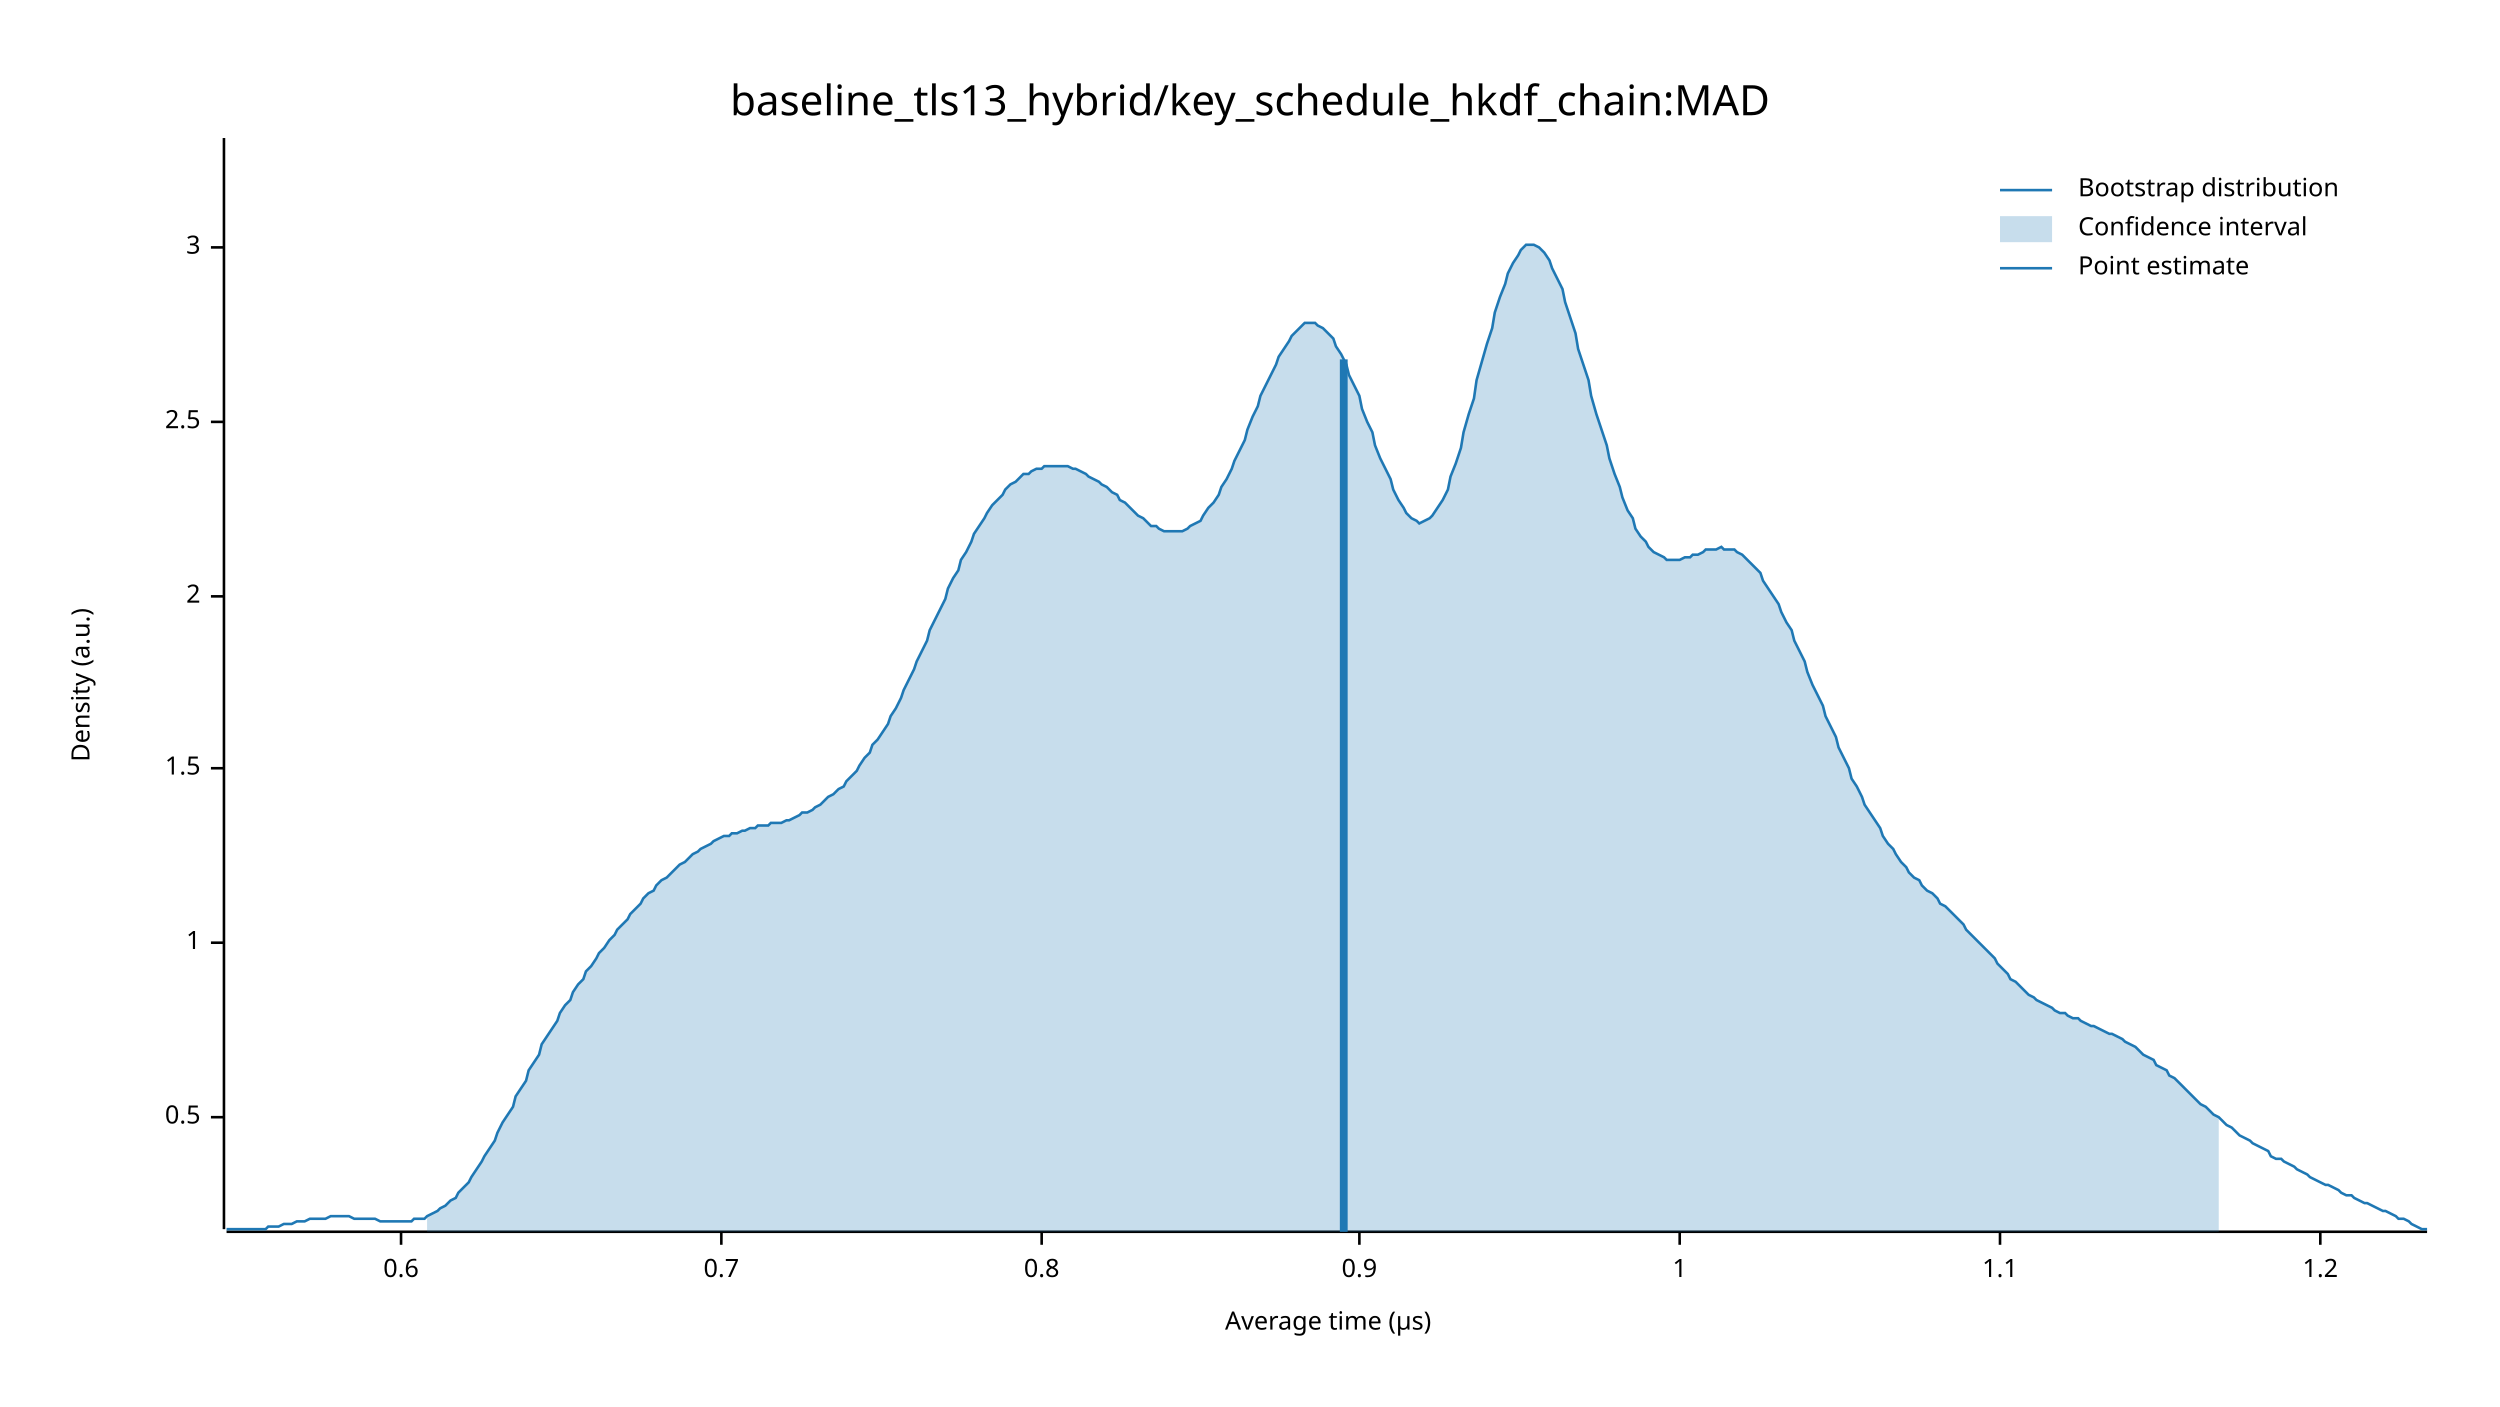
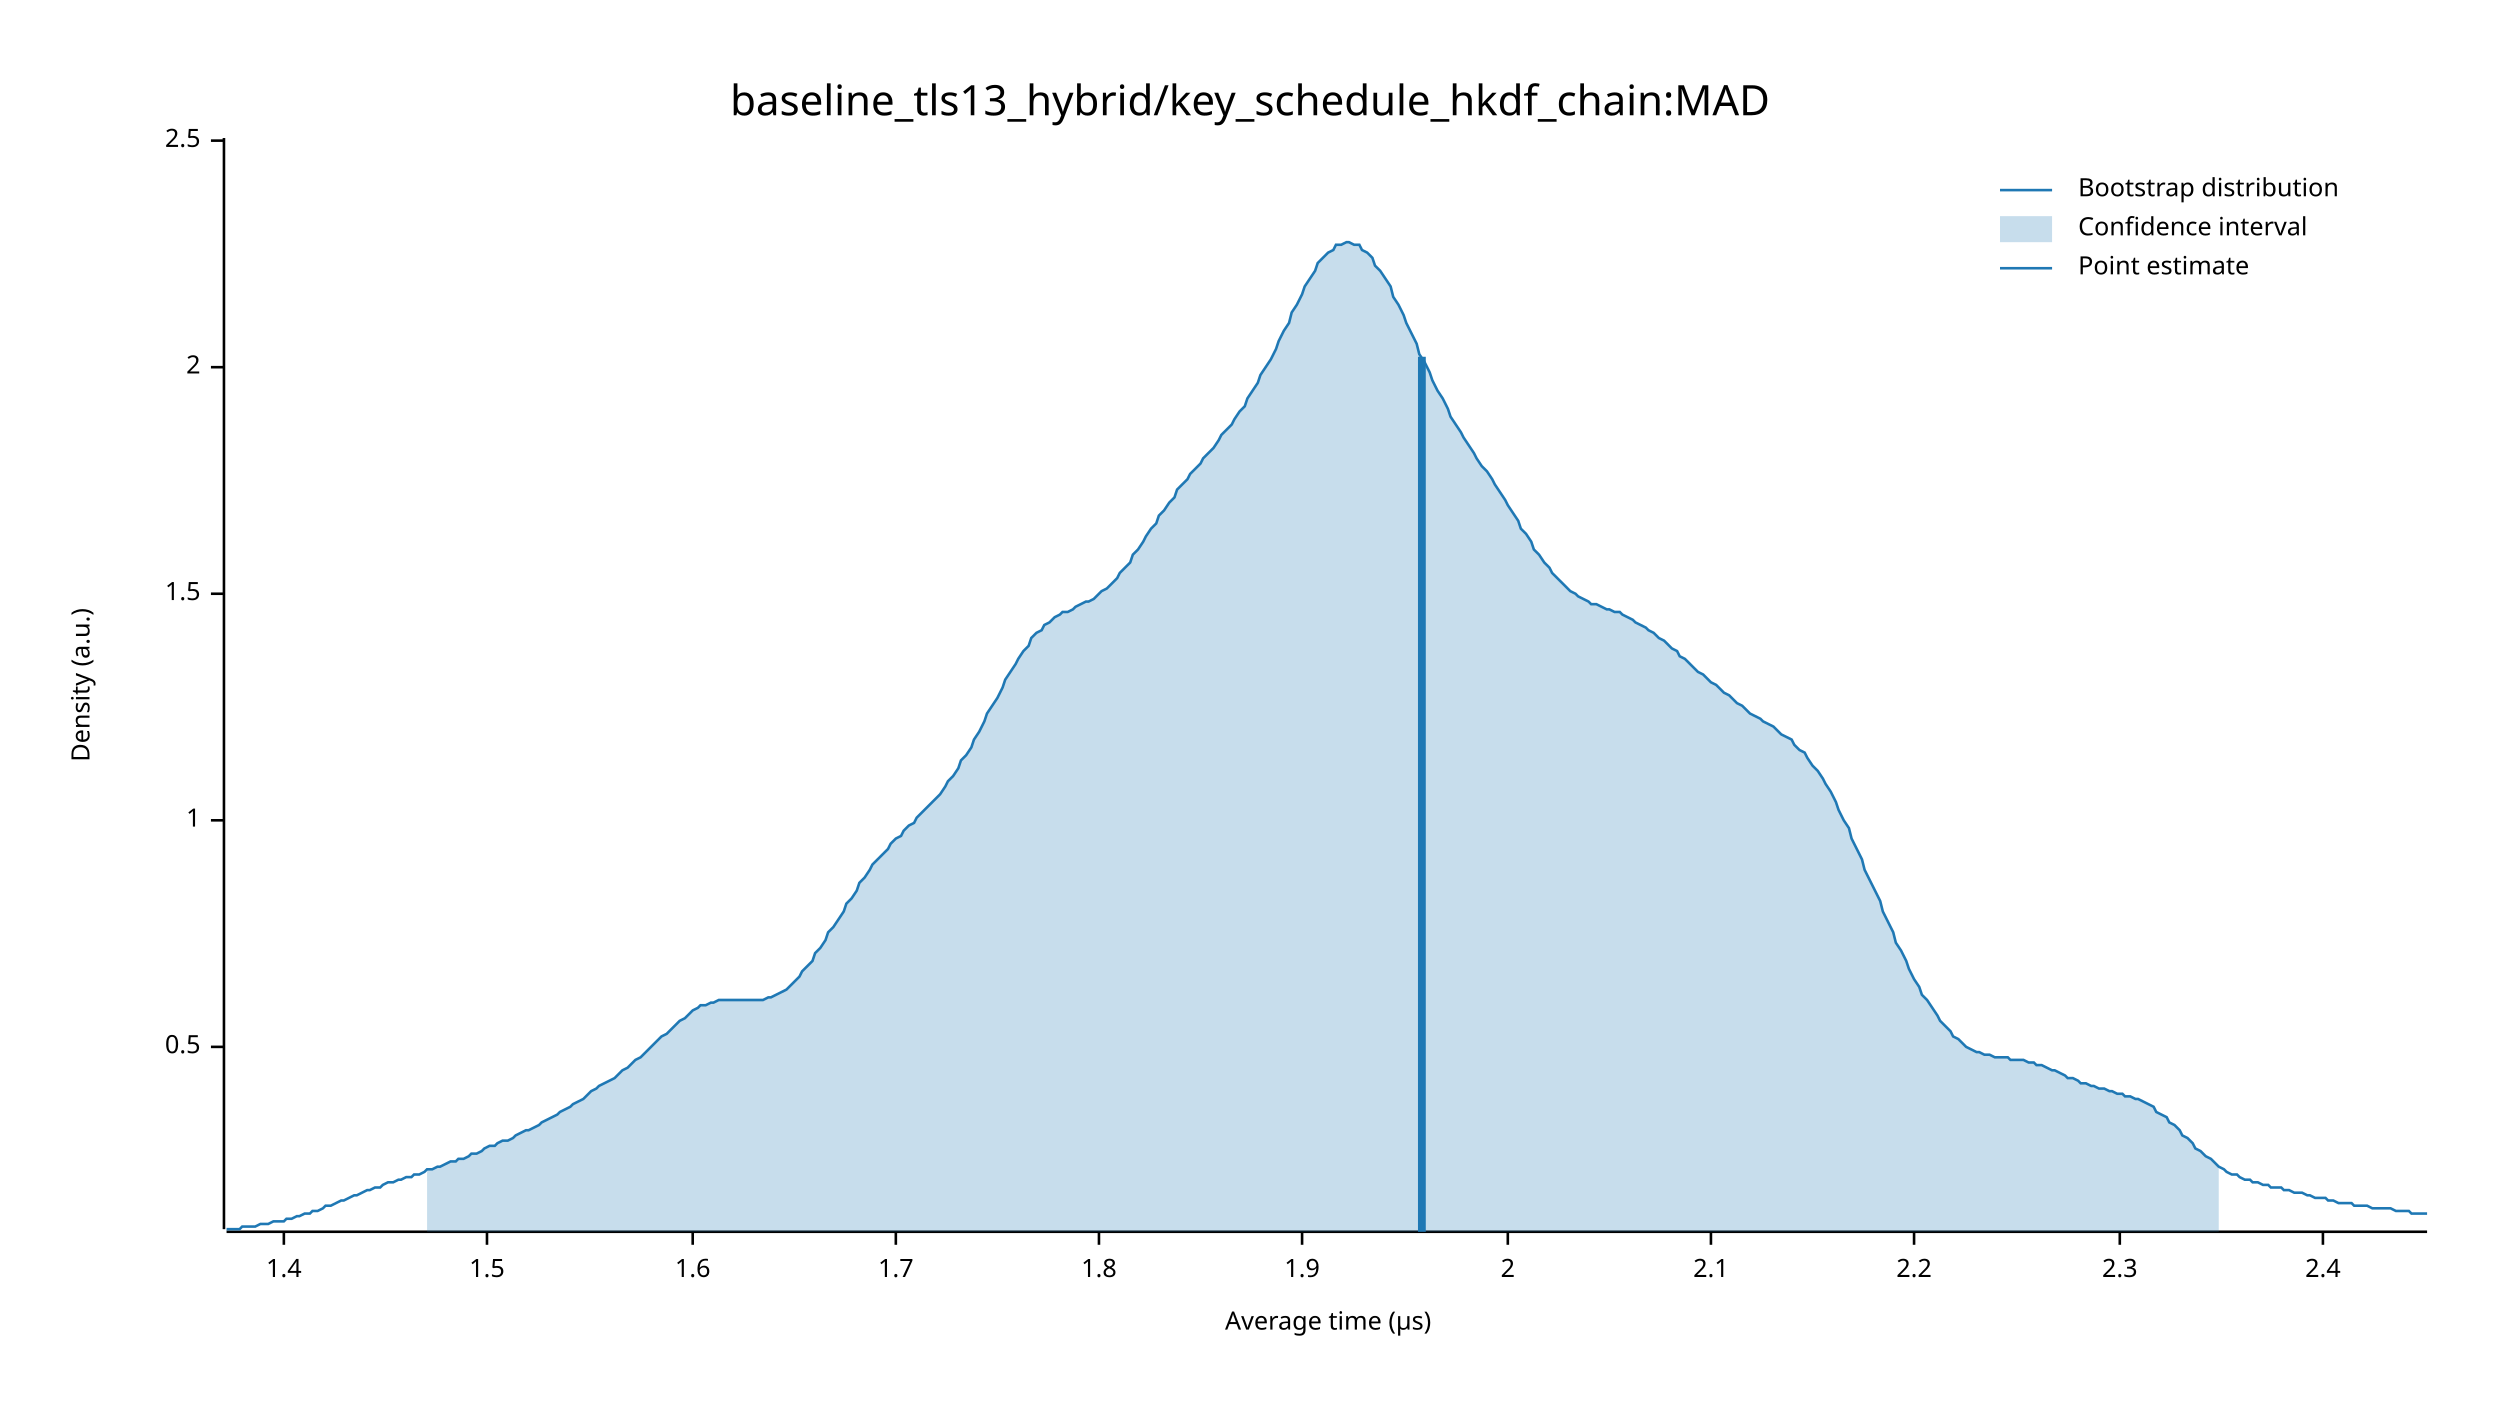
<svg xmlns="http://www.w3.org/2000/svg" width="960" height="540" viewBox="0 0 960 540">
  <text x="480" y="32" dy="0.76em" text-anchor="middle" font-family="sans-serif" font-size="16.129" opacity="1" fill="#000000">
baseline_tls13_hybrid/key_schedule_hkdf_chain:MAD
</text>
  <text x="27" y="263" dy="0.76em" text-anchor="middle" font-family="sans-serif" font-size="9.677" opacity="1" fill="#000000" transform="rotate(270, 27, 263)">
Density (a.u.)
</text>
  <text x="510" y="513" dy="-0.5ex" text-anchor="middle" font-family="sans-serif" font-size="9.677" opacity="1" fill="#000000">
Average time (µs)
</text>
  <polyline fill="none" opacity="1" stroke="#000000" stroke-width="1" points="86,53 86,472 " />
-   <text x="77" y="429" dy="0.5ex" text-anchor="end" font-family="sans-serif" font-size="9.677" opacity="1" fill="#000000">
+   <text x="77" y="402" dy="0.5ex" text-anchor="end" font-family="sans-serif" font-size="9.677" opacity="1" fill="#000000">
0.5
</text>
-   <polyline fill="none" opacity="1" stroke="#000000" stroke-width="1" points="81,429 86,429 " />
-   <text x="77" y="362" dy="0.5ex" text-anchor="end" font-family="sans-serif" font-size="9.677" opacity="1" fill="#000000">
+   <polyline fill="none" opacity="1" stroke="#000000" stroke-width="1" points="81,402 86,402 " />
+   <text x="77" y="315" dy="0.5ex" text-anchor="end" font-family="sans-serif" font-size="9.677" opacity="1" fill="#000000">
1
</text>
-   <polyline fill="none" opacity="1" stroke="#000000" stroke-width="1" points="81,362 86,362 " />
-   <text x="77" y="295" dy="0.5ex" text-anchor="end" font-family="sans-serif" font-size="9.677" opacity="1" fill="#000000">
+   <polyline fill="none" opacity="1" stroke="#000000" stroke-width="1" points="81,315 86,315 " />
+   <text x="77" y="228" dy="0.5ex" text-anchor="end" font-family="sans-serif" font-size="9.677" opacity="1" fill="#000000">
1.5
</text>
-   <polyline fill="none" opacity="1" stroke="#000000" stroke-width="1" points="81,295 86,295 " />
-   <text x="77" y="229" dy="0.5ex" text-anchor="end" font-family="sans-serif" font-size="9.677" opacity="1" fill="#000000">
+   <polyline fill="none" opacity="1" stroke="#000000" stroke-width="1" points="81,228 86,228 " />
+   <text x="77" y="141" dy="0.5ex" text-anchor="end" font-family="sans-serif" font-size="9.677" opacity="1" fill="#000000">
2
</text>
-   <polyline fill="none" opacity="1" stroke="#000000" stroke-width="1" points="81,229 86,229 " />
-   <text x="77" y="162" dy="0.5ex" text-anchor="end" font-family="sans-serif" font-size="9.677" opacity="1" fill="#000000">
+   <polyline fill="none" opacity="1" stroke="#000000" stroke-width="1" points="81,141 86,141 " />
+   <text x="77" y="54" dy="0.5ex" text-anchor="end" font-family="sans-serif" font-size="9.677" opacity="1" fill="#000000">
2.5
</text>
-   <polyline fill="none" opacity="1" stroke="#000000" stroke-width="1" points="81,162 86,162 " />
-   <text x="77" y="95" dy="0.5ex" text-anchor="end" font-family="sans-serif" font-size="9.677" opacity="1" fill="#000000">
- 3
+   <polyline fill="none" opacity="1" stroke="#000000" stroke-width="1" points="81,54 86,54 " />
+   <polyline fill="none" opacity="1" stroke="#000000" stroke-width="1" points="87,473 932,473 " />
+   <text x="109" y="483" dy="0.76em" text-anchor="middle" font-family="sans-serif" font-size="9.677" opacity="1" fill="#000000">
+ 1.4
</text>
-   <polyline fill="none" opacity="1" stroke="#000000" stroke-width="1" points="81,95 86,95 " />
-   <polyline fill="none" opacity="1" stroke="#000000" stroke-width="1" points="87,473 932,473 " />
-   <text x="154" y="483" dy="0.76em" text-anchor="middle" font-family="sans-serif" font-size="9.677" opacity="1" fill="#000000">
- 0.6
+   <polyline fill="none" opacity="1" stroke="#000000" stroke-width="1" points="109,473 109,478 " />
+   <text x="187" y="483" dy="0.76em" text-anchor="middle" font-family="sans-serif" font-size="9.677" opacity="1" fill="#000000">
+ 1.5
</text>
-   <polyline fill="none" opacity="1" stroke="#000000" stroke-width="1" points="154,473 154,478 " />
-   <text x="277" y="483" dy="0.76em" text-anchor="middle" font-family="sans-serif" font-size="9.677" opacity="1" fill="#000000">
- 0.7
+   <polyline fill="none" opacity="1" stroke="#000000" stroke-width="1" points="187,473 187,478 " />
+   <text x="266" y="483" dy="0.76em" text-anchor="middle" font-family="sans-serif" font-size="9.677" opacity="1" fill="#000000">
+ 1.6
</text>
-   <polyline fill="none" opacity="1" stroke="#000000" stroke-width="1" points="277,473 277,478 " />
-   <text x="400" y="483" dy="0.76em" text-anchor="middle" font-family="sans-serif" font-size="9.677" opacity="1" fill="#000000">
- 0.8
+   <polyline fill="none" opacity="1" stroke="#000000" stroke-width="1" points="266,473 266,478 " />
+   <text x="344" y="483" dy="0.76em" text-anchor="middle" font-family="sans-serif" font-size="9.677" opacity="1" fill="#000000">
+ 1.7
</text>
-   <polyline fill="none" opacity="1" stroke="#000000" stroke-width="1" points="400,473 400,478 " />
-   <text x="522" y="483" dy="0.76em" text-anchor="middle" font-family="sans-serif" font-size="9.677" opacity="1" fill="#000000">
- 0.9
+   <polyline fill="none" opacity="1" stroke="#000000" stroke-width="1" points="344,473 344,478 " />
+   <text x="422" y="483" dy="0.76em" text-anchor="middle" font-family="sans-serif" font-size="9.677" opacity="1" fill="#000000">
+ 1.8
</text>
-   <polyline fill="none" opacity="1" stroke="#000000" stroke-width="1" points="522,473 522,478 " />
-   <text x="645" y="483" dy="0.76em" text-anchor="middle" font-family="sans-serif" font-size="9.677" opacity="1" fill="#000000">
- 1
+   <polyline fill="none" opacity="1" stroke="#000000" stroke-width="1" points="422,473 422,478 " />
+   <text x="500" y="483" dy="0.76em" text-anchor="middle" font-family="sans-serif" font-size="9.677" opacity="1" fill="#000000">
+ 1.9
</text>
-   <polyline fill="none" opacity="1" stroke="#000000" stroke-width="1" points="645,473 645,478 " />
-   <text x="768" y="483" dy="0.76em" text-anchor="middle" font-family="sans-serif" font-size="9.677" opacity="1" fill="#000000">
- 1.1
+   <polyline fill="none" opacity="1" stroke="#000000" stroke-width="1" points="500,473 500,478 " />
+   <text x="579" y="483" dy="0.76em" text-anchor="middle" font-family="sans-serif" font-size="9.677" opacity="1" fill="#000000">
+ 2
</text>
-   <polyline fill="none" opacity="1" stroke="#000000" stroke-width="1" points="768,473 768,478 " />
-   <text x="891" y="483" dy="0.76em" text-anchor="middle" font-family="sans-serif" font-size="9.677" opacity="1" fill="#000000">
- 1.2
+   <polyline fill="none" opacity="1" stroke="#000000" stroke-width="1" points="579,473 579,478 " />
+   <text x="657" y="483" dy="0.76em" text-anchor="middle" font-family="sans-serif" font-size="9.677" opacity="1" fill="#000000">
+ 2.1
</text>
-   <polyline fill="none" opacity="1" stroke="#000000" stroke-width="1" points="891,473 891,478 " />
-   <polyline fill="none" opacity="1" stroke="#1F78B4" stroke-width="1" points="87,472 88,472 90,472 92,472 93,472 95,472 97,472 98,472 100,472 102,472 103,471 105,471 107,471 109,470 110,470 112,470 114,469 115,469 117,469 119,468 120,468 122,468 124,468 125,468 127,467 129,467 131,467 132,467 134,467 136,468 137,468 139,468 141,468 142,468 144,468 146,469 147,469 149,469 151,469 153,469 154,469 156,469 158,469 159,468 161,468 163,468 164,467 166,466 168,465 169,464 171,463 173,461 175,460 176,458 178,456 180,454 181,452 183,449 185,446 186,444 188,441 190,438 191,435 193,431 195,428 197,425 198,421 200,418 202,415 203,411 205,408 207,405 208,401 210,398 212,395 214,392 215,389 217,386 219,384 220,381 222,378 224,376 225,373 227,371 229,368 230,366 232,364 234,361 236,359 237,357 239,355 241,353 242,351 244,349 246,347 247,345 249,343 251,342 252,340 254,338 256,337 258,335 259,334 261,332 263,331 264,330 266,328 268,327 269,326 271,325 273,324 274,323 276,322 278,321 280,321 281,320 283,320 285,319 286,319 288,318 290,318 291,317 293,317 295,317 296,316 298,316 300,316 302,315 303,315 305,314 307,313 308,312 310,312 312,311 313,310 315,309 317,307 318,306 320,305 322,303 324,302 325,300 327,298 329,296 330,294 332,291 334,289 335,286 337,284 339,281 341,278 342,275 344,272 346,268 347,265 349,261 351,257 352,254 354,250 356,246 357,242 359,238 361,234 363,230 364,226 366,222 368,219 369,215 371,212 373,208 374,205 376,202 378,199 379,197 381,194 383,192 385,190 386,188 388,186 390,185 391,184 393,182 395,182 396,181 398,180 400,180 401,179 403,179 405,179 407,179 408,179 410,179 412,180 413,180 415,181 417,182 418,183 420,184 422,185 423,186 425,187 427,189 429,190 430,192 432,193 434,195 435,196 437,198 439,199 440,200 442,202 444,202 445,203 447,204 449,204 451,204 452,204 454,204 456,203 457,202 459,201 461,200 462,198 464,195 466,193 468,190 469,187 471,184 473,180 474,177 476,173 478,169 479,165 481,160 483,156 484,152 486,148 488,144 490,140 491,137 493,134 495,131 496,129 498,127 500,125 501,124 503,124 505,124 506,125 508,126 510,128 512,130 513,133 515,136 517,140 518,144 520,148 522,152 523,157 525,162 527,166 528,171 530,176 532,180 534,184 535,188 537,192 539,195 540,197 542,199 544,200 545,201 547,200 549,199 550,198 552,195 554,192 556,188 557,183 559,178 561,172 562,166 564,159 566,153 567,146 569,139 571,132 573,126 574,120 576,114 578,109 579,105 581,101 583,98 584,96 586,94 588,94 589,94 591,95 593,97 595,100 596,103 598,107 600,111 601,116 603,122 605,128 606,134 608,140 610,146 611,152 613,159 615,165 617,171 618,176 620,182 622,187 623,191 625,196 627,199 628,203 630,206 632,208 633,210 635,212 637,213 639,214 640,215 642,215 644,215 645,215 647,214 649,214 650,213 652,213 654,212 655,211 657,211 659,211 661,210 662,211 664,211 666,211 667,212 669,213 671,215 672,216 674,218 676,220 677,223 679,226 681,229 683,232 684,235 686,239 688,242 689,246 691,250 693,254 694,258 696,263 698,267 700,271 701,275 703,279 705,283 706,287 708,291 710,295 711,299 713,302 715,306 716,309 718,312 720,315 722,318 723,321 725,324 727,326 728,328 730,331 732,333 733,335 735,337 737,338 738,340 740,342 742,343 744,345 745,347 747,348 749,350 750,351 752,353 754,355 755,357 757,359 759,361 760,362 762,364 764,366 766,368 767,370 769,372 771,374 772,376 774,377 776,379 777,380 779,382 781,383 782,384 784,385 786,386 788,387 789,388 791,389 793,389 794,390 796,391 798,391 799,392 801,393 803,394 804,394 806,395 808,396 810,397 811,397 813,398 815,399 816,400 818,401 820,402 821,403 823,405 825,406 827,407 828,409 830,410 832,411 833,413 835,414 837,416 838,417 840,419 842,421 843,422 845,424 847,425 849,427 850,428 852,429 854,431 855,432 857,433 859,435 860,436 862,437 864,438 865,439 867,440 869,441 871,442 872,444 874,445 876,445 877,446 879,447 881,448 882,449 884,450 886,451 887,452 889,453 891,454 893,455 894,455 896,456 898,457 899,458 901,459 903,459 904,460 906,461 908,462 909,462 911,463 913,464 915,465 916,465 918,466 920,467 921,468 923,468 925,469 926,470 928,471 930,472 932,472 " />
-   <polygon opacity="0.25" fill="#1F78B4" points="164,467 166,466 168,465 169,464 171,463 173,461 175,460 176,458 178,456 180,454 181,452 183,449 185,446 186,444 188,441 190,438 191,435 193,431 195,428 197,425 198,421 200,418 202,415 203,411 205,408 207,405 208,401 210,398 212,395 214,392 215,389 217,386 219,384 220,381 222,378 224,376 225,373 227,371 229,368 230,366 232,364 234,361 236,359 237,357 239,355 241,353 242,351 244,349 246,347 247,345 249,343 251,342 252,340 254,338 256,337 258,335 259,334 261,332 263,331 264,330 266,328 268,327 269,326 271,325 273,324 274,323 276,322 278,321 280,321 281,320 283,320 285,319 286,319 288,318 290,318 291,317 293,317 295,317 296,316 298,316 300,316 302,315 303,315 305,314 307,313 308,312 310,312 312,311 313,310 315,309 317,307 318,306 320,305 322,303 324,302 325,300 327,298 329,296 330,294 332,291 334,289 335,286 337,284 339,281 341,278 342,275 344,272 346,268 347,265 349,261 351,257 352,254 354,250 356,246 357,242 359,238 361,234 363,230 364,226 366,222 368,219 369,215 371,212 373,208 374,205 376,202 378,199 379,197 381,194 383,192 385,190 386,188 388,186 390,185 391,184 393,182 395,182 396,181 398,180 400,180 401,179 403,179 405,179 407,179 408,179 410,179 412,180 413,180 415,181 417,182 418,183 420,184 422,185 423,186 425,187 427,189 429,190 430,192 432,193 434,195 435,196 437,198 439,199 440,200 442,202 444,202 445,203 447,204 449,204 451,204 452,204 454,204 456,203 457,202 459,201 461,200 462,198 464,195 466,193 468,190 469,187 471,184 473,180 474,177 476,173 478,169 479,165 481,160 483,156 484,152 486,148 488,144 490,140 491,137 493,134 495,131 496,129 498,127 500,125 501,124 503,124 505,124 506,125 508,126 510,128 512,130 513,133 515,136 517,140 518,144 520,148 522,152 523,157 525,162 527,166 528,171 530,176 532,180 534,184 535,188 537,192 539,195 540,197 542,199 544,200 545,201 547,200 549,199 550,198 552,195 554,192 556,188 557,183 559,178 561,172 562,166 564,159 566,153 567,146 569,139 571,132 573,126 574,120 576,114 578,109 579,105 581,101 583,98 584,96 586,94 588,94 589,94 591,95 593,97 595,100 596,103 598,107 600,111 601,116 603,122 605,128 606,134 608,140 610,146 611,152 613,159 615,165 617,171 618,176 620,182 622,187 623,191 625,196 627,199 628,203 630,206 632,208 633,210 635,212 637,213 639,214 640,215 642,215 644,215 645,215 647,214 649,214 650,213 652,213 654,212 655,211 657,211 659,211 661,210 662,211 664,211 666,211 667,212 669,213 671,215 672,216 674,218 676,220 677,223 679,226 681,229 683,232 684,235 686,239 688,242 689,246 691,250 693,254 694,258 696,263 698,267 700,271 701,275 703,279 705,283 706,287 708,291 710,295 711,299 713,302 715,306 716,309 718,312 720,315 722,318 723,321 725,324 727,326 728,328 730,331 732,333 733,335 735,337 737,338 738,340 740,342 742,343 744,345 745,347 747,348 749,350 750,351 752,353 754,355 755,357 757,359 759,361 760,362 762,364 764,366 766,368 767,370 769,372 771,374 772,376 774,377 776,379 777,380 779,382 781,383 782,384 784,385 786,386 788,387 789,388 791,389 793,389 794,390 796,391 798,391 799,392 801,393 803,394 804,394 806,395 808,396 810,397 811,397 813,398 815,399 816,400 818,401 820,402 821,403 823,405 825,406 827,407 828,409 830,410 832,411 833,413 835,414 837,416 838,417 840,419 842,421 843,422 845,424 847,425 849,427 850,428 852,429 852,473 164,473 " />
-   <polyline fill="none" opacity="1" stroke="#1F78B4" stroke-width="3" points="516,473 516,138 " />
+   <polyline fill="none" opacity="1" stroke="#000000" stroke-width="1" points="657,473 657,478 " />
+   <text x="735" y="483" dy="0.76em" text-anchor="middle" font-family="sans-serif" font-size="9.677" opacity="1" fill="#000000">
+ 2.2
+ </text>
+   <polyline fill="none" opacity="1" stroke="#000000" stroke-width="1" points="735,473 735,478 " />
+   <text x="814" y="483" dy="0.76em" text-anchor="middle" font-family="sans-serif" font-size="9.677" opacity="1" fill="#000000">
+ 2.3
+ </text>
+   <polyline fill="none" opacity="1" stroke="#000000" stroke-width="1" points="814,473 814,478 " />
+   <text x="892" y="483" dy="0.76em" text-anchor="middle" font-family="sans-serif" font-size="9.677" opacity="1" fill="#000000">
+ 2.4
+ </text>
+   <polyline fill="none" opacity="1" stroke="#000000" stroke-width="1" points="892,473 892,478 " />
+   <polyline fill="none" opacity="1" stroke="#1F78B4" stroke-width="1" points="87,472 88,472 90,472 92,472 93,471 95,471 97,471 98,471 100,470 102,470 103,470 105,469 107,469 109,469 110,468 112,468 114,467 115,467 117,466 119,466 120,465 122,465 124,464 125,463 127,463 129,462 131,461 132,461 134,460 136,459 137,459 139,458 141,457 142,457 144,456 146,456 147,455 149,454 151,454 153,453 154,453 156,452 158,452 159,451 161,451 163,450 164,449 166,449 168,448 169,448 171,447 173,446 175,446 176,445 178,445 180,444 181,443 183,443 185,442 186,441 188,440 190,440 191,439 193,438 195,438 197,437 198,436 200,435 202,434 203,434 205,433 207,432 208,431 210,430 212,429 214,428 215,427 217,426 219,425 220,424 222,423 224,422 225,421 227,419 229,418 230,417 232,416 234,415 236,414 237,413 239,411 241,410 242,409 244,407 246,406 247,405 249,403 251,401 252,400 254,398 256,397 258,395 259,394 261,392 263,391 264,390 266,388 268,387 269,386 271,386 273,385 274,385 276,384 278,384 280,384 281,384 283,384 285,384 286,384 288,384 290,384 291,384 293,384 295,383 296,383 298,382 300,381 302,380 303,379 305,377 307,375 308,373 310,371 312,369 313,366 315,364 317,361 318,358 320,356 322,353 324,350 325,347 327,345 329,342 330,339 332,337 334,334 335,332 337,330 339,328 341,326 342,324 344,322 346,321 347,319 349,317 351,316 352,314 354,312 356,310 357,309 359,307 361,305 363,302 364,300 366,298 368,295 369,292 371,290 373,287 374,284 376,281 378,277 379,274 381,271 383,268 385,264 386,261 388,258 390,255 391,253 393,250 395,248 396,245 398,243 400,242 401,240 403,239 405,237 407,236 408,235 410,235 412,234 413,233 415,232 417,231 418,231 420,230 422,228 423,227 425,226 427,224 429,222 430,220 432,218 434,216 435,213 437,211 439,208 440,206 442,203 444,201 445,198 447,196 449,193 451,191 452,188 454,186 456,184 457,182 459,180 461,178 462,176 464,174 466,172 468,169 469,167 471,165 473,163 474,161 476,158 478,156 479,153 481,150 483,147 484,144 486,141 488,138 490,134 491,131 493,127 495,124 496,120 498,117 500,113 501,110 503,107 505,104 506,101 508,99 510,97 512,96 513,94 515,94 517,93 518,93 520,94 522,94 523,96 525,97 527,99 528,102 530,104 532,107 534,110 535,114 537,117 539,121 540,124 542,128 544,132 545,136 547,139 549,143 550,146 552,150 554,153 556,157 557,160 559,163 561,166 562,168 564,171 566,174 567,176 569,179 571,181 573,184 574,186 576,189 578,192 579,194 581,197 583,200 584,203 586,205 588,208 589,211 591,213 593,216 595,218 596,220 598,222 600,224 601,225 603,227 605,228 606,229 608,230 610,231 611,232 613,232 615,233 617,234 618,234 620,235 622,235 623,236 625,237 627,238 628,239 630,240 632,241 633,242 635,243 637,245 639,246 640,247 642,249 644,250 645,252 647,253 649,255 650,256 652,258 654,259 655,260 657,262 659,263 661,265 662,266 664,267 666,269 667,270 669,271 671,273 672,274 674,275 676,276 677,277 679,278 681,279 683,281 684,282 686,283 688,284 689,286 691,288 693,289 694,291 696,294 698,296 700,299 701,301 703,304 705,308 706,311 708,315 710,318 711,322 713,326 715,330 716,334 718,338 720,342 722,346 723,350 725,354 727,358 728,362 730,365 732,369 733,372 735,376 737,379 738,382 740,384 742,387 744,390 745,392 747,394 749,396 750,398 752,399 754,401 755,402 757,403 759,404 760,404 762,405 764,405 766,406 767,406 769,406 771,406 772,407 774,407 776,407 777,407 779,408 781,408 782,409 784,409 786,410 788,411 789,411 791,412 793,413 794,414 796,414 798,415 799,416 801,416 803,417 804,417 806,418 808,418 810,419 811,419 813,420 815,420 816,421 818,421 820,422 821,422 823,423 825,424 827,425 828,427 830,428 832,429 833,431 835,432 837,434 838,436 840,437 842,439 843,441 845,442 847,444 849,445 850,446 852,448 854,449 855,450 857,451 859,451 860,452 862,453 864,453 865,454 867,454 869,455 871,455 872,456 874,456 876,456 877,457 879,457 881,458 882,458 884,458 886,459 887,459 889,460 891,460 893,460 894,461 896,461 898,462 899,462 901,462 903,462 904,463 906,463 908,463 909,463 911,464 913,464 915,464 916,464 918,464 920,465 921,465 923,465 925,465 926,466 928,466 930,466 932,466 " />
+   <polygon opacity="0.25" fill="#1F78B4" points="164,449 166,449 168,448 169,448 171,447 173,446 175,446 176,445 178,445 180,444 181,443 183,443 185,442 186,441 188,440 190,440 191,439 193,438 195,438 197,437 198,436 200,435 202,434 203,434 205,433 207,432 208,431 210,430 212,429 214,428 215,427 217,426 219,425 220,424 222,423 224,422 225,421 227,419 229,418 230,417 232,416 234,415 236,414 237,413 239,411 241,410 242,409 244,407 246,406 247,405 249,403 251,401 252,400 254,398 256,397 258,395 259,394 261,392 263,391 264,390 266,388 268,387 269,386 271,386 273,385 274,385 276,384 278,384 280,384 281,384 283,384 285,384 286,384 288,384 290,384 291,384 293,384 295,383 296,383 298,382 300,381 302,380 303,379 305,377 307,375 308,373 310,371 312,369 313,366 315,364 317,361 318,358 320,356 322,353 324,350 325,347 327,345 329,342 330,339 332,337 334,334 335,332 337,330 339,328 341,326 342,324 344,322 346,321 347,319 349,317 351,316 352,314 354,312 356,310 357,309 359,307 361,305 363,302 364,300 366,298 368,295 369,292 371,290 373,287 374,284 376,281 378,277 379,274 381,271 383,268 385,264 386,261 388,258 390,255 391,253 393,250 395,248 396,245 398,243 400,242 401,240 403,239 405,237 407,236 408,235 410,235 412,234 413,233 415,232 417,231 418,231 420,230 422,228 423,227 425,226 427,224 429,222 430,220 432,218 434,216 435,213 437,211 439,208 440,206 442,203 444,201 445,198 447,196 449,193 451,191 452,188 454,186 456,184 457,182 459,180 461,178 462,176 464,174 466,172 468,169 469,167 471,165 473,163 474,161 476,158 478,156 479,153 481,150 483,147 484,144 486,141 488,138 490,134 491,131 493,127 495,124 496,120 498,117 500,113 501,110 503,107 505,104 506,101 508,99 510,97 512,96 513,94 515,94 517,93 518,93 520,94 522,94 523,96 525,97 527,99 528,102 530,104 532,107 534,110 535,114 537,117 539,121 540,124 542,128 544,132 545,136 547,139 549,143 550,146 552,150 554,153 556,157 557,160 559,163 561,166 562,168 564,171 566,174 567,176 569,179 571,181 573,184 574,186 576,189 578,192 579,194 581,197 583,200 584,203 586,205 588,208 589,211 591,213 593,216 595,218 596,220 598,222 600,224 601,225 603,227 605,228 606,229 608,230 610,231 611,232 613,232 615,233 617,234 618,234 620,235 622,235 623,236 625,237 627,238 628,239 630,240 632,241 633,242 635,243 637,245 639,246 640,247 642,249 644,250 645,252 647,253 649,255 650,256 652,258 654,259 655,260 657,262 659,263 661,265 662,266 664,267 666,269 667,270 669,271 671,273 672,274 674,275 676,276 677,277 679,278 681,279 683,281 684,282 686,283 688,284 689,286 691,288 693,289 694,291 696,294 698,296 700,299 701,301 703,304 705,308 706,311 708,315 710,318 711,322 713,326 715,330 716,334 718,338 720,342 722,346 723,350 725,354 727,358 728,362 730,365 732,369 733,372 735,376 737,379 738,382 740,384 742,387 744,390 745,392 747,394 749,396 750,398 752,399 754,401 755,402 757,403 759,404 760,404 762,405 764,405 766,406 767,406 769,406 771,406 772,407 774,407 776,407 777,407 779,408 781,408 782,409 784,409 786,410 788,411 789,411 791,412 793,413 794,414 796,414 798,415 799,416 801,416 803,417 804,417 806,418 808,418 810,419 811,419 813,420 815,420 816,421 818,421 820,422 821,422 823,423 825,424 827,425 828,427 830,428 832,429 833,431 835,432 837,434 838,436 840,437 842,439 843,441 845,442 847,444 849,445 850,446 852,448 852,473 164,473 " />
+   <polyline fill="none" opacity="1" stroke="#1F78B4" stroke-width="3" points="546,473 546,137 " />
  <text x="798" y="68" dy="0.76em" text-anchor="start" font-family="sans-serif" font-size="9.677" opacity="1" fill="#000000">
Bootstrap distribution
</text>
  <text x="798" y="83" dy="0.76em" text-anchor="start" font-family="sans-serif" font-size="9.677" opacity="1" fill="#000000">
Confidence interval
</text>
  <text x="798" y="98" dy="0.76em" text-anchor="start" font-family="sans-serif" font-size="9.677" opacity="1" fill="#000000">
Point estimate
</text>
  <polyline fill="none" opacity="1" stroke="#1F78B4" stroke-width="1" points="768,73 788,73 " />
  <rect x="768" y="83" width="20" height="10" opacity="0.25" fill="#1F78B4" stroke="none" />
  <polyline fill="none" opacity="1" stroke="#1F78B4" stroke-width="1" points="768,103 788,103 " />
</svg>
